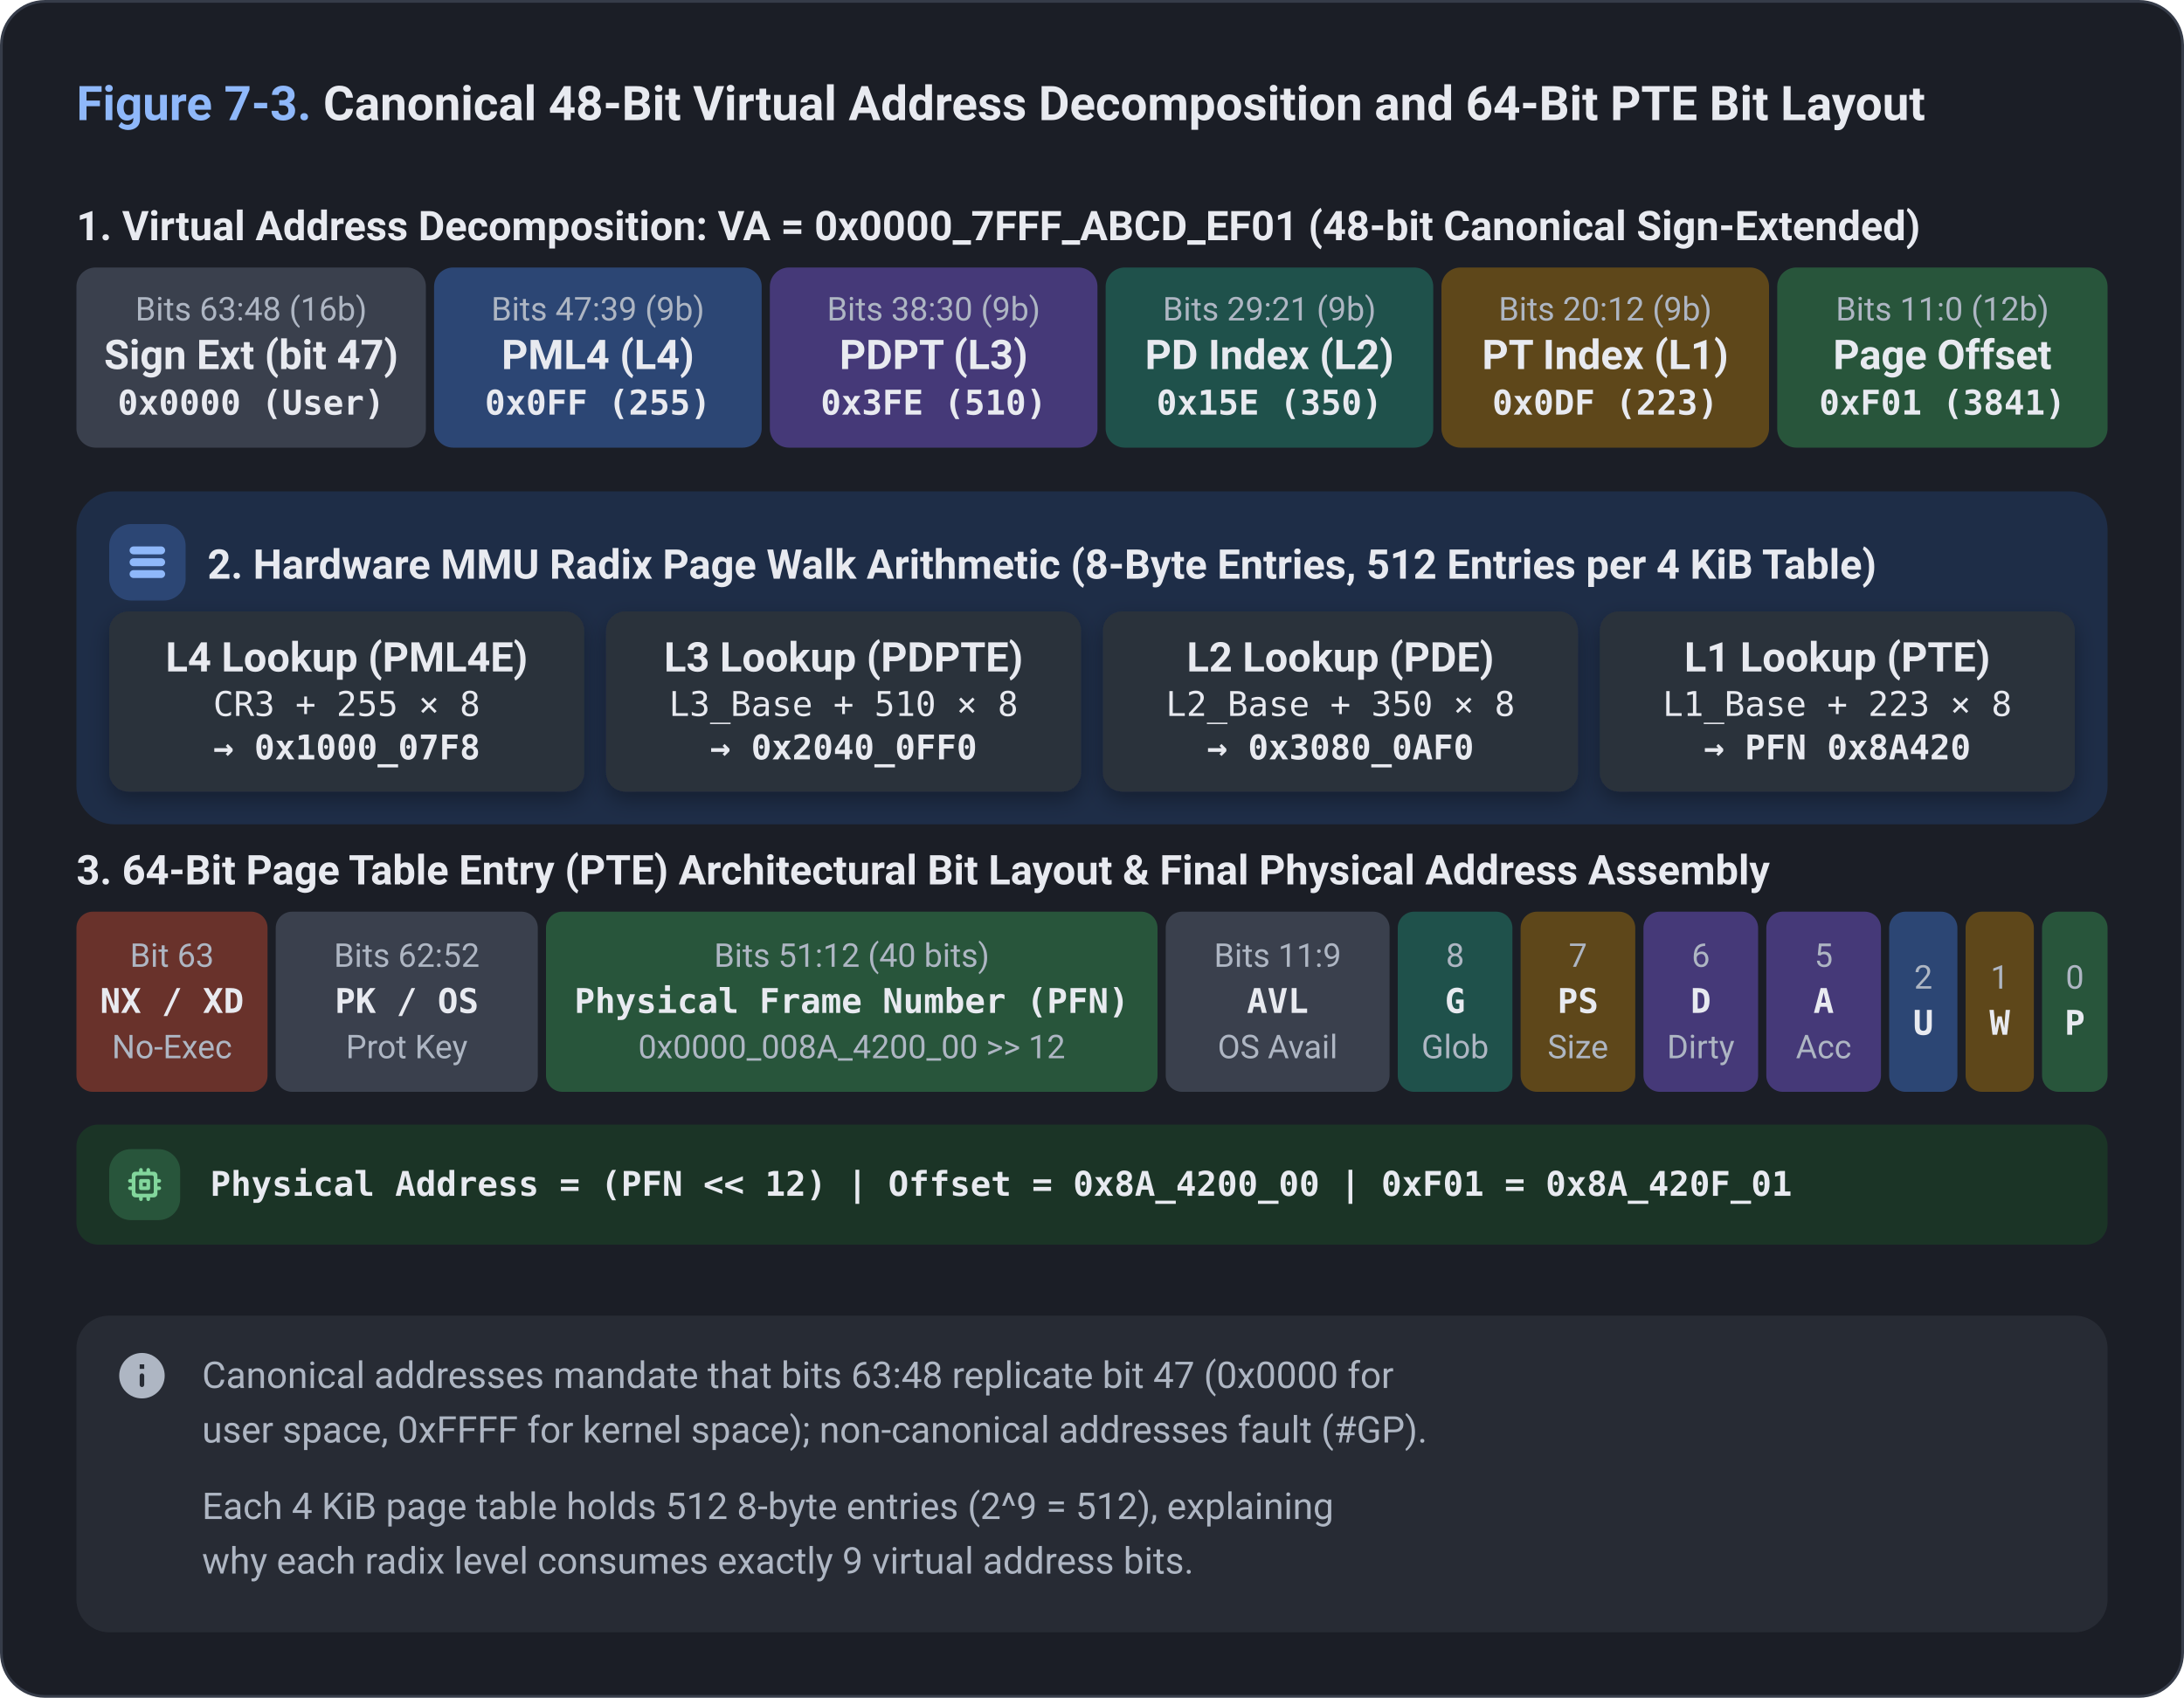
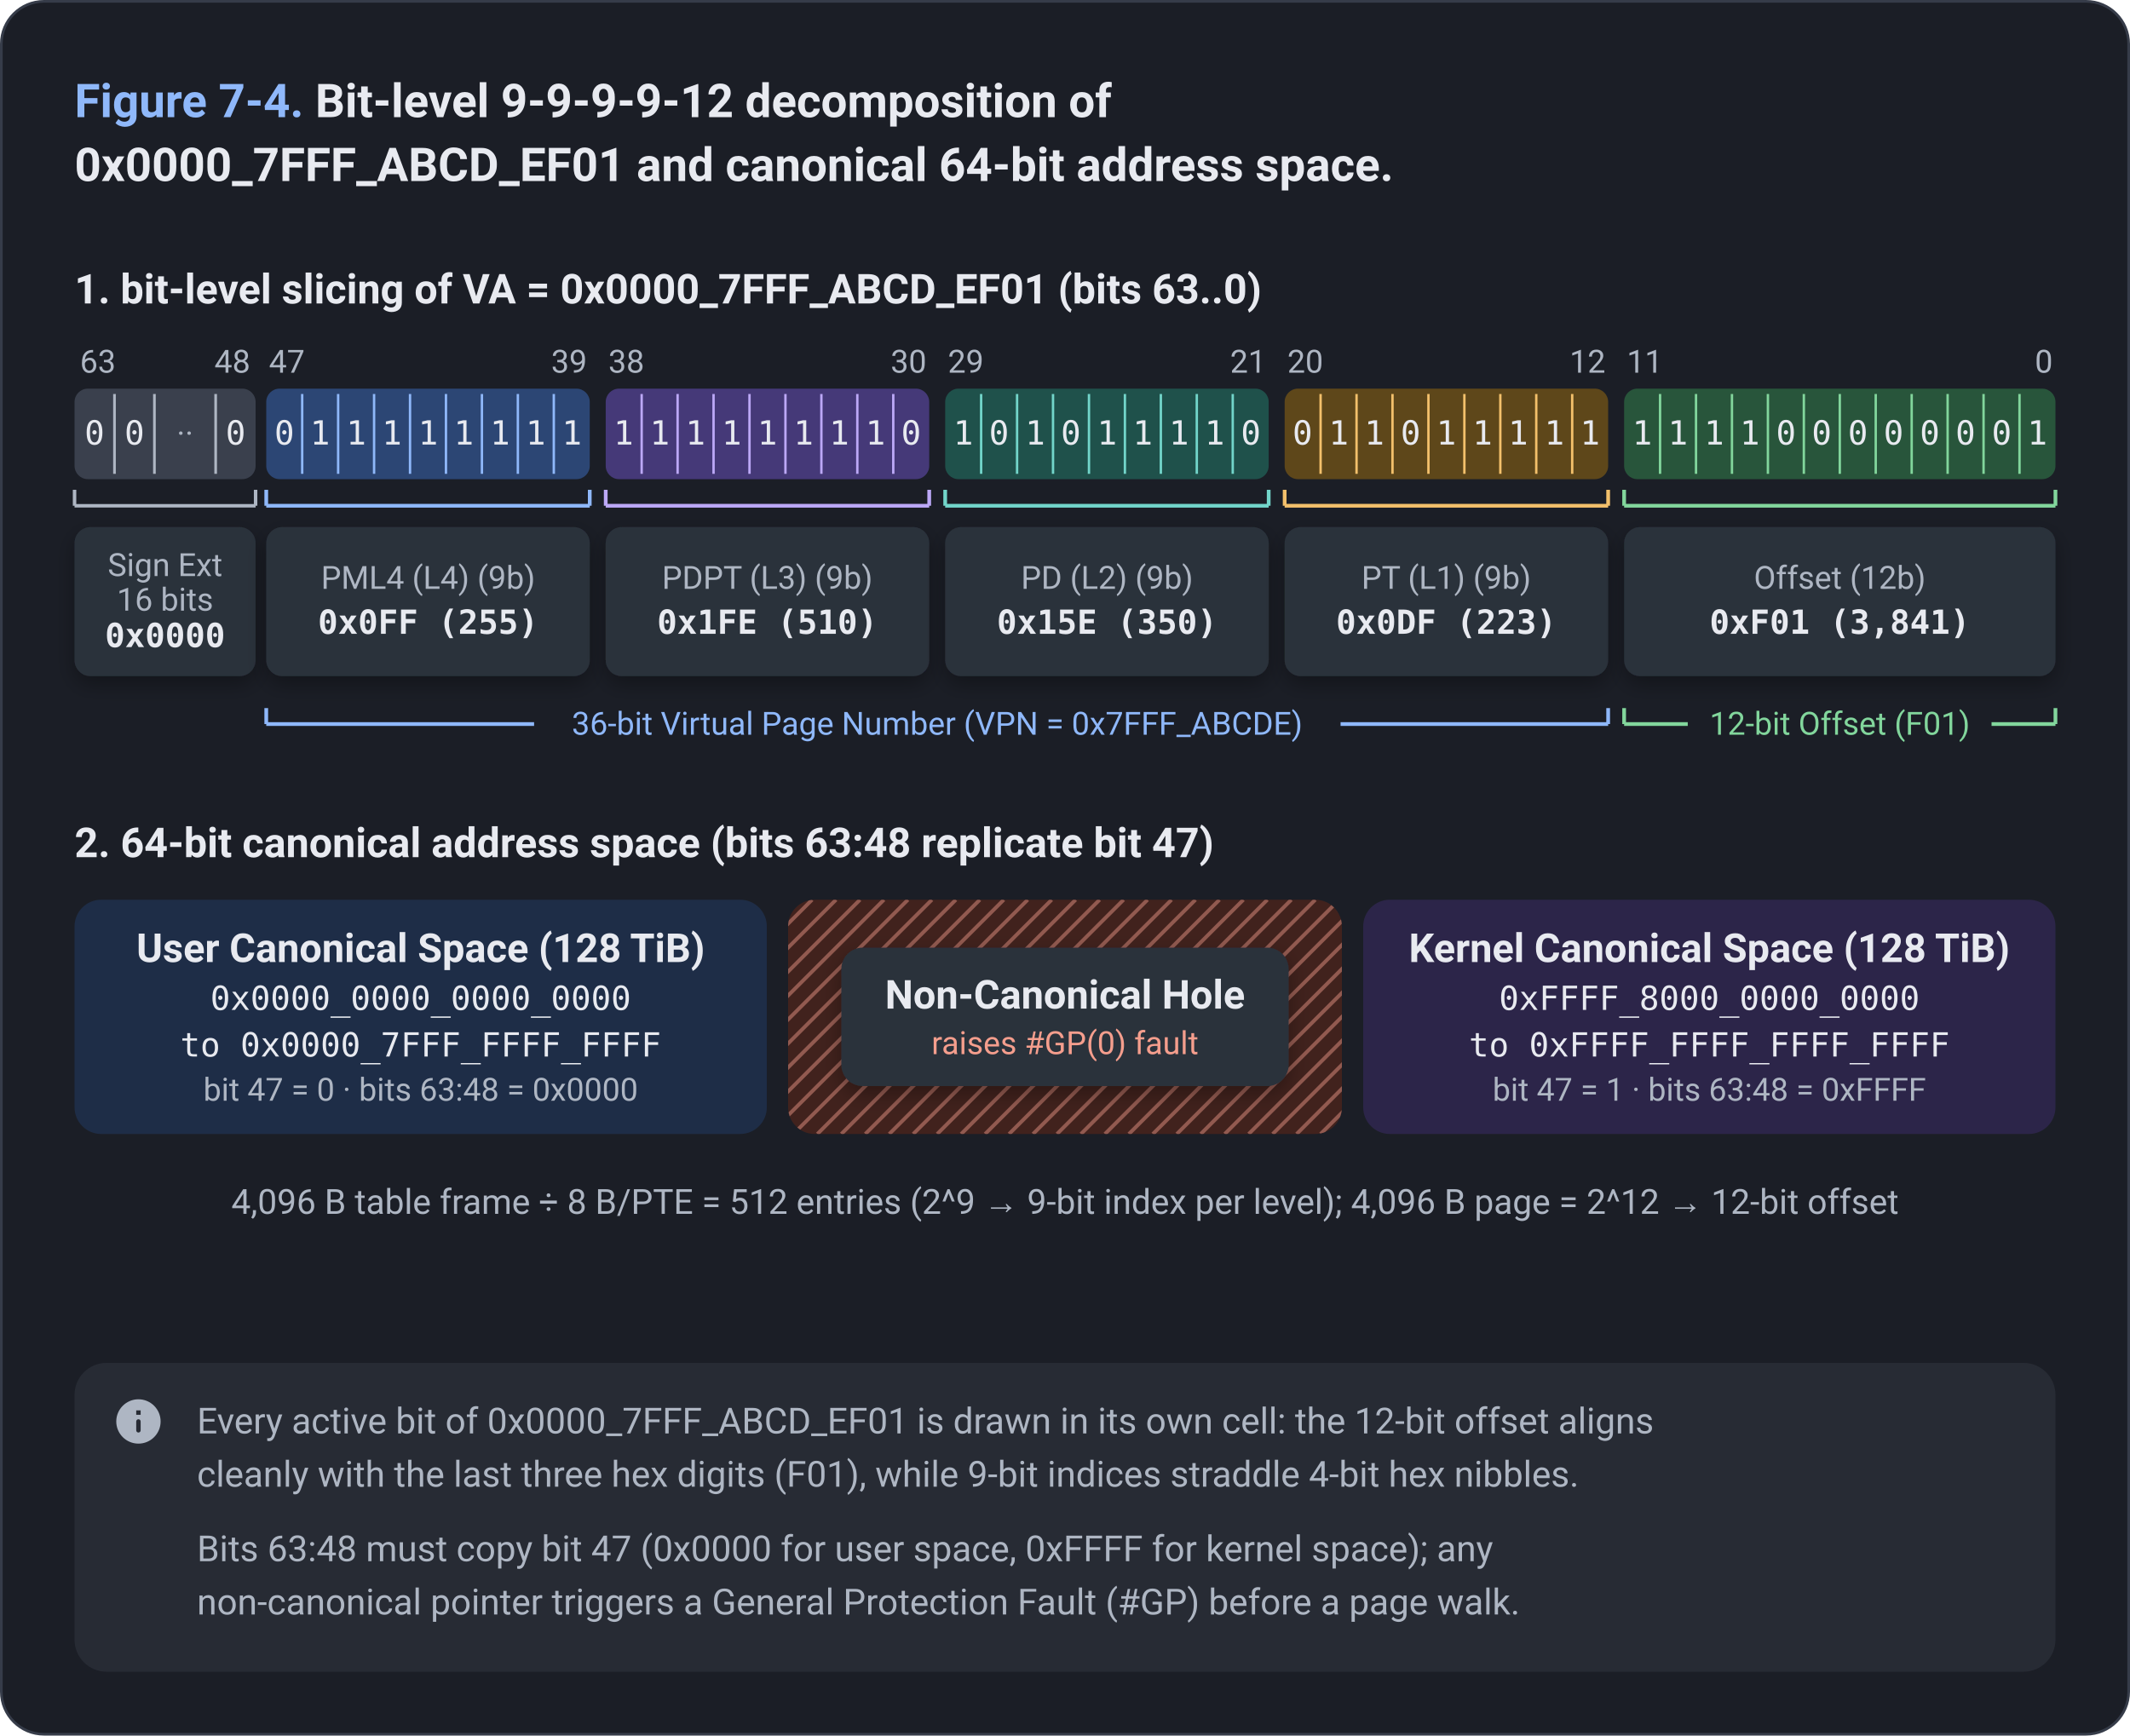
- <svg xmlns="http://www.w3.org/2000/svg" viewBox="0 0 800 622" width="800" height="622">
+ <svg xmlns="http://www.w3.org/2000/svg" viewBox="0 0 800 652" width="800" height="652">
  <style>
    text { font-family: -apple-system, BlinkMacSystemFont, "Segoe UI", Roboto, "Helvetica Neue", Arial, sans-serif; fill: #E8EAF0; }
    .paper { fill: #1B1E26; }
    .frame { fill: #1B1E26; stroke: #363C49; stroke-width: 1; }
    .card { fill: #2B303B; }
    .hair { stroke: #363C49; stroke-width: 1.2; fill: none; }
    .muted { fill: #AEB6C3; }
    .ink { fill: #E8EAF0; }
    .title { font-size: 17.5px; font-weight: 650; }
    .head { font-size: 15.5px; font-weight: 650; }
    .name { font-size: 15px; font-weight: 650; }
    .body { font-size: 13.5px; }
    .sub { font-size: 13px; }
    .mono { font-size: 12.5px; font-family: "SF Mono", SFMono-Regular, ui-monospace, Menlo, Consolas, monospace; }
    .monob { font-size: 12.5px; font-weight: 650; font-family: "SF Mono", SFMono-Regular, ui-monospace, Menlo, Consolas, monospace; }
    .small { font-size: 12px; }
    .note { font-size: 13.5px; }
    .noteb { font-size: 13.5px; font-weight: 650; }
    .sub, .small, .note { fill: #AEB6C3; }
    .c-blue { fill: #1E2D47; }
    .m-blue { fill: #2C4674; }
    .a-blue { fill: #8FB8FA; }
    .t-blue { fill: #8FB8FA; }
    .w-blue { stroke: #8FB8FA; fill: none; stroke-linecap: butt; stroke-linejoin: round; }
    .o-blue { stroke: #8FB8FA; fill: none; stroke-width: 1.5; }
    .h-blue { stroke: #8FB8FA; stroke-width: 1.4; }
    .c-green { fill: #1B3426; }
    .m-green { fill: #28553B; }
    .a-green { fill: #82D69C; }
    .t-green { fill: #82D69C; }
    .w-green { stroke: #82D69C; fill: none; stroke-linecap: butt; stroke-linejoin: round; }
    .o-green { stroke: #82D69C; fill: none; stroke-width: 1.5; }
    .h-green { stroke: #82D69C; stroke-width: 1.4; }
    .c-amber { fill: #3A2D14; }
    .m-amber { fill: #5E471A; }
    .a-amber { fill: #F3C06B; }
    .t-amber { fill: #F3C06B; }
    .w-amber { stroke: #F3C06B; fill: none; stroke-linecap: butt; stroke-linejoin: round; }
    .o-amber { stroke: #F3C06B; fill: none; stroke-width: 1.5; }
    .h-amber { stroke: #F3C06B; stroke-width: 1.4; }
    .c-red { fill: #41221D; }
    .m-red { fill: #69322B; }
    .a-red { fill: #F59E8D; }
    .t-red { fill: #F59E8D; }
    .w-red { stroke: #F59E8D; fill: none; stroke-linecap: butt; stroke-linejoin: round; }
    .o-red { stroke: #F59E8D; fill: none; stroke-width: 1.5; }
    .h-red { stroke: #F59E8D; stroke-width: 1.4; }
    .c-purple { fill: #2C2549; }
    .m-purple { fill: #453978; }
    .a-purple { fill: #BCA8F7; }
    .t-purple { fill: #BCA8F7; }
    .w-purple { stroke: #BCA8F7; fill: none; stroke-linecap: butt; stroke-linejoin: round; }
    .o-purple { stroke: #BCA8F7; fill: none; stroke-width: 1.5; }
    .h-purple { stroke: #BCA8F7; stroke-width: 1.4; }
    .c-teal { fill: #15332F; }
    .m-teal { fill: #1F514B; }
    .a-teal { fill: #72D5CA; }
    .t-teal { fill: #72D5CA; }
    .w-teal { stroke: #72D5CA; fill: none; stroke-linecap: butt; stroke-linejoin: round; }
    .o-teal { stroke: #72D5CA; fill: none; stroke-width: 1.5; }
    .h-teal { stroke: #72D5CA; stroke-width: 1.4; }
    .c-gray { fill: #272B34; }
    .m-gray { fill: #3A404D; }
    .a-gray { fill: #AEB6C3; }
    .t-gray { fill: #AEB6C3; }
    .w-gray { stroke: #AEB6C3; fill: none; stroke-linecap: butt; stroke-linejoin: round; }
    .o-gray { stroke: #AEB6C3; fill: none; stroke-width: 1.5; }
    .h-gray { stroke: #AEB6C3; stroke-width: 1.4; }
    .c-wire { fill: #272B34; }
    .m-wire { fill: #3A404D; }
    .a-wire { fill: #A2ABB9; }
    .t-wire { fill: #A2ABB9; }
    .w-wire { stroke: #A2ABB9; fill: none; stroke-linecap: butt; stroke-linejoin: round; }
    .o-wire { stroke: #A2ABB9; fill: none; stroke-width: 1.5; }
    .h-wire { stroke: #A2ABB9; stroke-width: 1.4; }
  </style>
  <defs>
    <filter id="lift" x="-10%" y="-15%" width="120%" height="140%">
      <feDropShadow dx="0" dy="1" stdDeviation="1.2" flood-color="#000000" flood-opacity="0.45" />
      <feDropShadow dx="0" dy="3" stdDeviation="4" flood-color="#000000" flood-opacity="0.32" />
    </filter>
  </defs>
-   <rect x="0.5" y="0.5" width="799" height="621" rx="16" class="frame" />
+   <rect x="0.5" y="0.5" width="799" height="651" rx="16" class="frame" />
  <text x="28" y="44" class="title">
-     <tspan class="t-blue">Figure 7-3.</tspan> Canonical 48-Bit Virtual Address Decomposition and 64-Bit PTE Bit Layout</text>
-   <g transform="translate(0 74)">
-     <text x="28.0" y="14.0" class="name">1. Virtual Address Decomposition: VA = 0x0000_7FFF_ABCD_EF01 (48-bit Canonical Sign-Extended)</text>
-     <rect x="28.0" y="24.0" width="128.0" height="66.0" rx="7" class="m-gray" />
-     <text x="92.0" y="43.4" class="small" text-anchor="middle" data-fit="33.0,151.0">Bits 63:48 (16b)</text>
-     <text x="92.0" y="61.2" class="name" text-anchor="middle" data-fit="33.0,151.0">Sign Ext (bit 47)</text>
-     <text x="92.0" y="77.9" class="monob" text-anchor="middle" data-fit="33.0,151.0">0x0000 (User)</text>
-     <rect x="159.0" y="24.0" width="120.0" height="66.0" rx="7" class="m-blue" />
-     <text x="219.0" y="43.4" class="small" text-anchor="middle" data-fit="164.0,274.0">Bits 47:39 (9b)</text>
-     <text x="219.0" y="61.2" class="name" text-anchor="middle" data-fit="164.0,274.0">PML4 (L4)</text>
-     <text x="219.0" y="77.9" class="monob" text-anchor="middle" data-fit="164.0,274.0">0x0FF (255)</text>
-     <rect x="282.0" y="24.0" width="120.0" height="66.0" rx="7" class="m-purple" />
-     <text x="342.0" y="43.4" class="small" text-anchor="middle" data-fit="287.0,397.0">Bits 38:30 (9b)</text>
-     <text x="342.0" y="61.2" class="name" text-anchor="middle" data-fit="287.0,397.0">PDPT (L3)</text>
-     <text x="342.0" y="77.9" class="monob" text-anchor="middle" data-fit="287.0,397.0">0x3FE (510)</text>
-     <rect x="405.0" y="24.0" width="120.0" height="66.0" rx="7" class="m-teal" />
-     <text x="465.0" y="43.4" class="small" text-anchor="middle" data-fit="410.0,520.0">Bits 29:21 (9b)</text>
-     <text x="465.0" y="61.2" class="name" text-anchor="middle" data-fit="410.0,520.0">PD Index (L2)</text>
-     <text x="465.0" y="77.9" class="monob" text-anchor="middle" data-fit="410.0,520.0">0x15E (350)</text>
-     <rect x="528.0" y="24.0" width="120.0" height="66.0" rx="7" class="m-amber" />
-     <text x="588.0" y="43.4" class="small" text-anchor="middle" data-fit="533.0,643.0">Bits 20:12 (9b)</text>
-     <text x="588.0" y="61.2" class="name" text-anchor="middle" data-fit="533.0,643.0">PT Index (L1)</text>
-     <text x="588.0" y="77.9" class="monob" text-anchor="middle" data-fit="533.0,643.0">0x0DF (223)</text>
-     <rect x="651.0" y="24.0" width="121.0" height="66.0" rx="7" class="m-green" />
-     <text x="711.5" y="43.4" class="small" text-anchor="middle" data-fit="656.0,767.0">Bits 11:0 (12b)</text>
-     <text x="711.5" y="61.2" class="name" text-anchor="middle" data-fit="656.0,767.0">Page Offset</text>
-     <text x="711.5" y="77.9" class="monob" text-anchor="middle" data-fit="656.0,767.0">0xF01 (3841)</text>
-     <rect x="28.0" y="106.0" width="744.0" height="122.0" rx="14" class="c-blue" />
-     <rect x="40.0" y="118.0" width="28.0" height="28.0" rx="8" class="m-blue" />
-     <g transform="translate(45.3 123.3) scale(0.723)" class="a-blue">
-       <path d="M19 8H5c-1.1 0-2-.9-2-2s.9-2 2-2h14c1.1 0 2 .9 2 2s-.9 2-2 2zm0 2H5c-1.1 0-2 .9-2 2s.9 2 2 2h14c1.1 0 2-.9 2-2s-.9-2-2-2zm0 6H5c-1.1 0-2 .9-2 2s.9 2 2 2h14c1.1 0 2-.9 2-2s-.9-2-2-2z" />
+     <tspan class="t-blue">Figure 7-4.</tspan> Bit-level 9-9-9-9-12 decomposition of</text>
+   <text x="28" y="68" class="title">0x0000_7FFF_ABCD_EF01 and canonical 64-bit address space.</text>
+   <g transform="translate(0 98)">
+     <text x="28.0" y="16.0" class="head">1. bit-level slicing of VA = 0x0000_7FFF_ABCD_EF01 (bits 63..0)</text>
+     <text x="30.0" y="42.0" class="small">63</text>
+     <text x="94.0" y="42.0" class="small" text-anchor="end">48</text>
+     <rect x="28.0" y="48.0" width="68.0" height="34.0" rx="5" class="m-gray" />
+     <text x="35.5" y="69.0" class="mono" text-anchor="middle" data-fit="26.0,45.0">0</text>
+     <line x1="43.0" y1="50.0" x2="43.0" y2="80.0" class="w-gray" stroke-width="1.0" />
+     <text x="50.5" y="69.0" class="mono" text-anchor="middle" data-fit="41.0,60.0">0</text>
+     <line x1="58.0" y1="50.0" x2="58.0" y2="80.0" class="w-gray" stroke-width="1.0" />
+     <text x="69.5" y="69.0" class="small" text-anchor="middle" data-fit="56.0,83.0">··</text>
+     <line x1="81.0" y1="50.0" x2="81.0" y2="80.0" class="w-gray" stroke-width="1.0" />
+     <text x="88.5" y="69.0" class="mono" text-anchor="middle" data-fit="79.0,98.0">0</text>
+     <line x1="28.0" y1="92.0" x2="96.0" y2="92.0" class="w-gray" stroke-width="1.3" />
+     <line x1="28.0" y1="86.0" x2="28.0" y2="92.0" class="w-gray" stroke-width="1.3" />
+     <line x1="96.0" y1="86.0" x2="96.0" y2="92.0" class="w-gray" stroke-width="1.3" />
+     <rect x="28.0" y="100.0" width="68.0" height="56.0" rx="6" class="card" filter="url(#lift)" />
+     <text x="62.0" y="118.4" class="small" text-anchor="middle" data-fit="33.0,91.0">Sign Ext</text>
+     <text x="62.0" y="131.4" class="small" text-anchor="middle" data-fit="33.0,91.0">16 bits</text>
+     <text x="62.0" y="145.1" class="monob" text-anchor="middle" data-fit="33.0,91.0">0x0000</text>
+     <text x="101.0" y="42.0" class="small">47</text>
+     <text x="220.5" y="42.0" class="small" text-anchor="end">39</text>
+     <rect x="100.0" y="48.0" width="121.5" height="34.0" rx="5" class="m-blue" />
+     <text x="106.8" y="69.0" class="mono" text-anchor="middle" data-fit="98.0,115.5">0</text>
+     <line x1="113.5" y1="50.0" x2="113.5" y2="80.0" class="w-blue" stroke-width="0.9" />
+     <text x="120.2" y="69.0" class="mono" text-anchor="middle" data-fit="111.5,129.0">1</text>
+     <line x1="127.0" y1="50.0" x2="127.0" y2="80.0" class="w-blue" stroke-width="0.9" />
+     <text x="133.8" y="69.0" class="mono" text-anchor="middle" data-fit="125.0,142.5">1</text>
+     <line x1="140.5" y1="50.0" x2="140.5" y2="80.0" class="w-blue" stroke-width="0.9" />
+     <text x="147.2" y="69.0" class="mono" text-anchor="middle" data-fit="138.5,156.0">1</text>
+     <line x1="154.0" y1="50.0" x2="154.0" y2="80.0" class="w-blue" stroke-width="0.9" />
+     <text x="160.8" y="69.0" class="mono" text-anchor="middle" data-fit="152.0,169.5">1</text>
+     <line x1="167.5" y1="50.0" x2="167.5" y2="80.0" class="w-blue" stroke-width="0.9" />
+     <text x="174.2" y="69.0" class="mono" text-anchor="middle" data-fit="165.5,183.0">1</text>
+     <line x1="181.0" y1="50.0" x2="181.0" y2="80.0" class="w-blue" stroke-width="0.9" />
+     <text x="187.8" y="69.0" class="mono" text-anchor="middle" data-fit="179.0,196.5">1</text>
+     <line x1="194.5" y1="50.0" x2="194.5" y2="80.0" class="w-blue" stroke-width="0.9" />
+     <text x="201.2" y="69.0" class="mono" text-anchor="middle" data-fit="192.5,210.0">1</text>
+     <line x1="208.0" y1="50.0" x2="208.0" y2="80.0" class="w-blue" stroke-width="0.9" />
+     <text x="214.8" y="69.0" class="mono" text-anchor="middle" data-fit="206.0,223.5">1</text>
+     <line x1="100.0" y1="92.0" x2="221.5" y2="92.0" class="w-blue" stroke-width="1.4" />
+     <line x1="100.0" y1="86.0" x2="100.0" y2="92.0" class="w-blue" stroke-width="1.4" />
+     <line x1="221.5" y1="86.0" x2="221.5" y2="92.0" class="w-blue" stroke-width="1.4" />
+     <rect x="100.0" y="100.0" width="121.5" height="56.0" rx="6" class="card" filter="url(#lift)" />
+     <text x="160.8" y="123.2" class="small" text-anchor="middle" data-fit="105.0,216.5">PML4 (L4) (9b)</text>
+     <text x="160.8" y="140.1" class="monob" text-anchor="middle" data-fit="105.0,216.5">0x0FF (255)</text>
+     <text x="228.5" y="42.0" class="small">38</text>
+     <text x="348.0" y="42.0" class="small" text-anchor="end">30</text>
+     <rect x="227.5" y="48.0" width="121.5" height="34.0" rx="5" class="m-purple" />
+     <text x="234.2" y="69.0" class="mono" text-anchor="middle" data-fit="225.5,243.0">1</text>
+     <line x1="241.0" y1="50.0" x2="241.0" y2="80.0" class="w-purple" stroke-width="0.9" />
+     <text x="247.8" y="69.0" class="mono" text-anchor="middle" data-fit="239.0,256.5">1</text>
+     <line x1="254.5" y1="50.0" x2="254.5" y2="80.0" class="w-purple" stroke-width="0.9" />
+     <text x="261.2" y="69.0" class="mono" text-anchor="middle" data-fit="252.5,270.0">1</text>
+     <line x1="268.0" y1="50.0" x2="268.0" y2="80.0" class="w-purple" stroke-width="0.9" />
+     <text x="274.8" y="69.0" class="mono" text-anchor="middle" data-fit="266.0,283.5">1</text>
+     <line x1="281.5" y1="50.0" x2="281.5" y2="80.0" class="w-purple" stroke-width="0.9" />
+     <text x="288.2" y="69.0" class="mono" text-anchor="middle" data-fit="279.5,297.0">1</text>
+     <line x1="295.0" y1="50.0" x2="295.0" y2="80.0" class="w-purple" stroke-width="0.9" />
+     <text x="301.8" y="69.0" class="mono" text-anchor="middle" data-fit="293.0,310.5">1</text>
+     <line x1="308.5" y1="50.0" x2="308.5" y2="80.0" class="w-purple" stroke-width="0.9" />
+     <text x="315.2" y="69.0" class="mono" text-anchor="middle" data-fit="306.5,324.0">1</text>
+     <line x1="322.0" y1="50.0" x2="322.0" y2="80.0" class="w-purple" stroke-width="0.9" />
+     <text x="328.8" y="69.0" class="mono" text-anchor="middle" data-fit="320.0,337.5">1</text>
+     <line x1="335.5" y1="50.0" x2="335.5" y2="80.0" class="w-purple" stroke-width="0.9" />
+     <text x="342.2" y="69.0" class="mono" text-anchor="middle" data-fit="333.5,351.0">0</text>
+     <line x1="227.5" y1="92.0" x2="349.0" y2="92.0" class="w-purple" stroke-width="1.4" />
+     <line x1="227.5" y1="86.0" x2="227.5" y2="92.0" class="w-purple" stroke-width="1.4" />
+     <line x1="349.0" y1="86.0" x2="349.0" y2="92.0" class="w-purple" stroke-width="1.4" />
+     <rect x="227.5" y="100.0" width="121.5" height="56.0" rx="6" class="card" filter="url(#lift)" />
+     <text x="288.2" y="123.2" class="small" text-anchor="middle" data-fit="232.5,344.0">PDPT (L3) (9b)</text>
+     <text x="288.2" y="140.1" class="monob" text-anchor="middle" data-fit="232.5,344.0">0x1FE (510)</text>
+     <text x="356.0" y="42.0" class="small">29</text>
+     <text x="475.5" y="42.0" class="small" text-anchor="end">21</text>
+     <rect x="355.0" y="48.0" width="121.5" height="34.0" rx="5" class="m-teal" />
+     <text x="361.8" y="69.0" class="mono" text-anchor="middle" data-fit="353.0,370.5">1</text>
+     <line x1="368.5" y1="50.0" x2="368.5" y2="80.0" class="w-teal" stroke-width="0.9" />
+     <text x="375.2" y="69.0" class="mono" text-anchor="middle" data-fit="366.5,384.0">0</text>
+     <line x1="382.0" y1="50.0" x2="382.0" y2="80.0" class="w-teal" stroke-width="0.9" />
+     <text x="388.8" y="69.0" class="mono" text-anchor="middle" data-fit="380.0,397.5">1</text>
+     <line x1="395.5" y1="50.0" x2="395.5" y2="80.0" class="w-teal" stroke-width="0.9" />
+     <text x="402.2" y="69.0" class="mono" text-anchor="middle" data-fit="393.5,411.0">0</text>
+     <line x1="409.0" y1="50.0" x2="409.0" y2="80.0" class="w-teal" stroke-width="0.9" />
+     <text x="415.8" y="69.0" class="mono" text-anchor="middle" data-fit="407.0,424.5">1</text>
+     <line x1="422.5" y1="50.0" x2="422.5" y2="80.0" class="w-teal" stroke-width="0.9" />
+     <text x="429.2" y="69.0" class="mono" text-anchor="middle" data-fit="420.5,438.0">1</text>
+     <line x1="436.0" y1="50.0" x2="436.0" y2="80.0" class="w-teal" stroke-width="0.9" />
+     <text x="442.8" y="69.0" class="mono" text-anchor="middle" data-fit="434.0,451.5">1</text>
+     <line x1="449.5" y1="50.0" x2="449.5" y2="80.0" class="w-teal" stroke-width="0.9" />
+     <text x="456.2" y="69.0" class="mono" text-anchor="middle" data-fit="447.5,465.0">1</text>
+     <line x1="463.0" y1="50.0" x2="463.0" y2="80.0" class="w-teal" stroke-width="0.9" />
+     <text x="469.8" y="69.0" class="mono" text-anchor="middle" data-fit="461.0,478.5">0</text>
+     <line x1="355.0" y1="92.0" x2="476.5" y2="92.0" class="w-teal" stroke-width="1.4" />
+     <line x1="355.0" y1="86.0" x2="355.0" y2="92.0" class="w-teal" stroke-width="1.4" />
+     <line x1="476.5" y1="86.0" x2="476.5" y2="92.0" class="w-teal" stroke-width="1.4" />
+     <rect x="355.0" y="100.0" width="121.5" height="56.0" rx="6" class="card" filter="url(#lift)" />
+     <text x="415.8" y="123.2" class="small" text-anchor="middle" data-fit="360.0,471.5">PD (L2) (9b)</text>
+     <text x="415.8" y="140.1" class="monob" text-anchor="middle" data-fit="360.0,471.5">0x15E (350)</text>
+     <text x="483.5" y="42.0" class="small">20</text>
+     <text x="603.0" y="42.0" class="small" text-anchor="end">12</text>
+     <rect x="482.5" y="48.0" width="121.5" height="34.0" rx="5" class="m-amber" />
+     <text x="489.2" y="69.0" class="mono" text-anchor="middle" data-fit="480.5,498.0">0</text>
+     <line x1="496.0" y1="50.0" x2="496.0" y2="80.0" class="w-amber" stroke-width="0.9" />
+     <text x="502.8" y="69.0" class="mono" text-anchor="middle" data-fit="494.0,511.5">1</text>
+     <line x1="509.5" y1="50.0" x2="509.5" y2="80.0" class="w-amber" stroke-width="0.9" />
+     <text x="516.2" y="69.0" class="mono" text-anchor="middle" data-fit="507.5,525.0">1</text>
+     <line x1="523.0" y1="50.0" x2="523.0" y2="80.0" class="w-amber" stroke-width="0.9" />
+     <text x="529.8" y="69.0" class="mono" text-anchor="middle" data-fit="521.0,538.5">0</text>
+     <line x1="536.5" y1="50.0" x2="536.5" y2="80.0" class="w-amber" stroke-width="0.9" />
+     <text x="543.2" y="69.0" class="mono" text-anchor="middle" data-fit="534.5,552.0">1</text>
+     <line x1="550.0" y1="50.0" x2="550.0" y2="80.0" class="w-amber" stroke-width="0.9" />
+     <text x="556.8" y="69.0" class="mono" text-anchor="middle" data-fit="548.0,565.5">1</text>
+     <line x1="563.5" y1="50.0" x2="563.5" y2="80.0" class="w-amber" stroke-width="0.9" />
+     <text x="570.2" y="69.0" class="mono" text-anchor="middle" data-fit="561.5,579.0">1</text>
+     <line x1="577.0" y1="50.0" x2="577.0" y2="80.0" class="w-amber" stroke-width="0.9" />
+     <text x="583.8" y="69.0" class="mono" text-anchor="middle" data-fit="575.0,592.5">1</text>
+     <line x1="590.5" y1="50.0" x2="590.5" y2="80.0" class="w-amber" stroke-width="0.9" />
+     <text x="597.2" y="69.0" class="mono" text-anchor="middle" data-fit="588.5,606.0">1</text>
+     <line x1="482.5" y1="92.0" x2="604.0" y2="92.0" class="w-amber" stroke-width="1.4" />
+     <line x1="482.5" y1="86.0" x2="482.5" y2="92.0" class="w-amber" stroke-width="1.4" />
+     <line x1="604.0" y1="86.0" x2="604.0" y2="92.0" class="w-amber" stroke-width="1.4" />
+     <rect x="482.5" y="100.0" width="121.5" height="56.0" rx="6" class="card" filter="url(#lift)" />
+     <text x="543.2" y="123.2" class="small" text-anchor="middle" data-fit="487.5,599.0">PT (L1) (9b)</text>
+     <text x="543.2" y="140.1" class="monob" text-anchor="middle" data-fit="487.5,599.0">0x0DF (223)</text>
+     <text x="611.0" y="42.0" class="small">11</text>
+     <text x="771.0" y="42.0" class="small" text-anchor="end">0</text>
+     <rect x="610.0" y="48.0" width="162.0" height="34.0" rx="5" class="m-green" />
+     <text x="616.8" y="69.0" class="mono" text-anchor="middle" data-fit="608.0,625.5">1</text>
+     <line x1="623.5" y1="50.0" x2="623.5" y2="80.0" class="w-green" stroke-width="0.9" />
+     <text x="630.2" y="69.0" class="mono" text-anchor="middle" data-fit="621.5,639.0">1</text>
+     <line x1="637.0" y1="50.0" x2="637.0" y2="80.0" class="w-green" stroke-width="0.9" />
+     <text x="643.8" y="69.0" class="mono" text-anchor="middle" data-fit="635.0,652.5">1</text>
+     <line x1="650.5" y1="50.0" x2="650.5" y2="80.0" class="w-green" stroke-width="0.9" />
+     <text x="657.2" y="69.0" class="mono" text-anchor="middle" data-fit="648.5,666.0">1</text>
+     <line x1="664.0" y1="50.0" x2="664.0" y2="80.0" class="w-green" stroke-width="0.9" />
+     <text x="670.8" y="69.0" class="mono" text-anchor="middle" data-fit="662.0,679.5">0</text>
+     <line x1="677.5" y1="50.0" x2="677.5" y2="80.0" class="w-green" stroke-width="0.9" />
+     <text x="684.2" y="69.0" class="mono" text-anchor="middle" data-fit="675.5,693.0">0</text>
+     <line x1="691.0" y1="50.0" x2="691.0" y2="80.0" class="w-green" stroke-width="0.9" />
+     <text x="697.8" y="69.0" class="mono" text-anchor="middle" data-fit="689.0,706.5">0</text>
+     <line x1="704.5" y1="50.0" x2="704.5" y2="80.0" class="w-green" stroke-width="0.9" />
+     <text x="711.2" y="69.0" class="mono" text-anchor="middle" data-fit="702.5,720.0">0</text>
+     <line x1="718.0" y1="50.0" x2="718.0" y2="80.0" class="w-green" stroke-width="0.9" />
+     <text x="724.8" y="69.0" class="mono" text-anchor="middle" data-fit="716.0,733.5">0</text>
+     <line x1="731.5" y1="50.0" x2="731.5" y2="80.0" class="w-green" stroke-width="0.9" />
+     <text x="738.2" y="69.0" class="mono" text-anchor="middle" data-fit="729.5,747.0">0</text>
+     <line x1="745.0" y1="50.0" x2="745.0" y2="80.0" class="w-green" stroke-width="0.9" />
+     <text x="751.8" y="69.0" class="mono" text-anchor="middle" data-fit="743.0,760.5">0</text>
+     <line x1="758.5" y1="50.0" x2="758.5" y2="80.0" class="w-green" stroke-width="0.9" />
+     <text x="765.2" y="69.0" class="mono" text-anchor="middle" data-fit="756.5,774.0">1</text>
+     <line x1="610.0" y1="92.0" x2="772.0" y2="92.0" class="w-green" stroke-width="1.4" />
+     <line x1="610.0" y1="86.0" x2="610.0" y2="92.0" class="w-green" stroke-width="1.4" />
+     <line x1="772.0" y1="86.0" x2="772.0" y2="92.0" class="w-green" stroke-width="1.4" />
+     <rect x="610.0" y="100.0" width="162.0" height="56.0" rx="6" class="card" filter="url(#lift)" />
+     <text x="691.0" y="123.2" class="small" text-anchor="middle" data-fit="615.0,767.0">Offset (12b)</text>
+     <text x="691.0" y="140.1" class="monob" text-anchor="middle" data-fit="615.0,767.0">0xF01 (3,841)</text>
+     <line x1="100.0" y1="174.0" x2="604.0" y2="174.0" class="w-blue" stroke-width="1.4" />
+     <line x1="100.0" y1="168.0" x2="100.0" y2="174.0" class="w-blue" stroke-width="1.4" />
+     <line x1="604.0" y1="168.0" x2="604.0" y2="174.0" class="w-blue" stroke-width="1.4" />
+     <rect x="200.6" y="166.0" width="302.9" height="18.0" rx="4" class="paper" />
+     <text x="352.0" y="178.0" class="small t-blue" text-anchor="middle">36-bit Virtual Page Number (VPN = 0x7FFF_ABCDE)</text>
+     <line x1="610.0" y1="174.0" x2="772.0" y2="174.0" class="w-green" stroke-width="1.4" />
+     <line x1="610.0" y1="168.0" x2="610.0" y2="174.0" class="w-green" stroke-width="1.4" />
+     <line x1="772.0" y1="168.0" x2="772.0" y2="174.0" class="w-green" stroke-width="1.4" />
+     <rect x="633.9" y="166.0" width="114.1" height="18.0" rx="4" class="paper" />
+     <text x="691.0" y="178.0" class="small t-green" text-anchor="middle">12-bit Offset (F01)</text>
+     <text x="28.0" y="224.0" class="head">2. 64-bit canonical address space (bits 63:48 replicate bit 47)</text>
+     <rect x="28.0" y="240.0" width="260.0" height="88.0" rx="10" class="c-blue" />
+     <text x="158.0" y="263.4" class="name" text-anchor="middle" data-fit="33.0,283.0">User Canonical Space (128 TiB)</text>
+     <text x="158.0" y="281.4" class="mono" text-anchor="middle" data-fit="33.0,283.0">0x0000_0000_0000_0000</text>
+     <text x="158.0" y="298.9" class="mono" text-anchor="middle" data-fit="33.0,283.0">to 0x0000_7FFF_FFFF_FFFF</text>
+     <text x="158.0" y="315.5" class="small" text-anchor="middle" data-fit="33.0,283.0">bit 47 = 0 · bits 63:48 = 0x0000</text>
+     <rect x="296.0" y="240.0" width="208.0" height="88.0" rx="10" class="c-red" />
+     <clipPath id="clip-171">
+       <rect x="296.0" y="240.0" width="208.0" height="88.0" rx="10" />
+     </clipPath>
+     <g clip-path="url(#clip-171)">
+       <line x1="208.0" y1="328.0" x2="296.0" y2="240.0" class="h-red" opacity="0.45" />
+       <line x1="217.0" y1="328.0" x2="305.0" y2="240.0" class="h-red" opacity="0.45" />
+       <line x1="226.0" y1="328.0" x2="314.0" y2="240.0" class="h-red" opacity="0.45" />
+       <line x1="235.0" y1="328.0" x2="323.0" y2="240.0" class="h-red" opacity="0.45" />
+       <line x1="244.0" y1="328.0" x2="332.0" y2="240.0" class="h-red" opacity="0.45" />
+       <line x1="253.0" y1="328.0" x2="341.0" y2="240.0" class="h-red" opacity="0.45" />
+       <line x1="262.0" y1="328.0" x2="350.0" y2="240.0" class="h-red" opacity="0.45" />
+       <line x1="271.0" y1="328.0" x2="359.0" y2="240.0" class="h-red" opacity="0.45" />
+       <line x1="280.0" y1="328.0" x2="368.0" y2="240.0" class="h-red" opacity="0.45" />
+       <line x1="289.0" y1="328.0" x2="377.0" y2="240.0" class="h-red" opacity="0.45" />
+       <line x1="298.0" y1="328.0" x2="386.0" y2="240.0" class="h-red" opacity="0.45" />
+       <line x1="307.0" y1="328.0" x2="395.0" y2="240.0" class="h-red" opacity="0.45" />
+       <line x1="316.0" y1="328.0" x2="404.0" y2="240.0" class="h-red" opacity="0.45" />
+       <line x1="325.0" y1="328.0" x2="413.0" y2="240.0" class="h-red" opacity="0.45" />
+       <line x1="334.0" y1="328.0" x2="422.0" y2="240.0" class="h-red" opacity="0.45" />
+       <line x1="343.0" y1="328.0" x2="431.0" y2="240.0" class="h-red" opacity="0.45" />
+       <line x1="352.0" y1="328.0" x2="440.0" y2="240.0" class="h-red" opacity="0.45" />
+       <line x1="361.0" y1="328.0" x2="449.0" y2="240.0" class="h-red" opacity="0.45" />
+       <line x1="370.0" y1="328.0" x2="458.0" y2="240.0" class="h-red" opacity="0.45" />
+       <line x1="379.0" y1="328.0" x2="467.0" y2="240.0" class="h-red" opacity="0.45" />
+       <line x1="388.0" y1="328.0" x2="476.0" y2="240.0" class="h-red" opacity="0.45" />
+       <line x1="397.0" y1="328.0" x2="485.0" y2="240.0" class="h-red" opacity="0.45" />
+       <line x1="406.0" y1="328.0" x2="494.0" y2="240.0" class="h-red" opacity="0.45" />
+       <line x1="415.0" y1="328.0" x2="503.0" y2="240.0" class="h-red" opacity="0.45" />
+       <line x1="424.0" y1="328.0" x2="512.0" y2="240.0" class="h-red" opacity="0.45" />
+       <line x1="433.0" y1="328.0" x2="521.0" y2="240.0" class="h-red" opacity="0.45" />
+       <line x1="442.0" y1="328.0" x2="530.0" y2="240.0" class="h-red" opacity="0.45" />
+       <line x1="451.0" y1="328.0" x2="539.0" y2="240.0" class="h-red" opacity="0.45" />
+       <line x1="460.0" y1="328.0" x2="548.0" y2="240.0" class="h-red" opacity="0.45" />
+       <line x1="469.0" y1="328.0" x2="557.0" y2="240.0" class="h-red" opacity="0.45" />
+       <line x1="478.0" y1="328.0" x2="566.0" y2="240.0" class="h-red" opacity="0.45" />
+       <line x1="487.0" y1="328.0" x2="575.0" y2="240.0" class="h-red" opacity="0.45" />
+       <line x1="496.0" y1="328.0" x2="584.0" y2="240.0" class="h-red" opacity="0.45" />
    </g>
-     <text x="76.0" y="138.0" class="name">2. Hardware MMU Radix Page Walk Arithmetic (8-Byte Entries, 512 Entries per 4 KiB Table)</text>
-     <rect x="40.0" y="150.0" width="174.0" height="66.0" rx="7" class="card" filter="url(#lift)" />
-     <text x="127.0" y="172.0" class="name" text-anchor="middle" data-fit="45.0,209.0">L4 Lookup (PML4E)</text>
-     <text x="127.0" y="188.3" class="mono" text-anchor="middle" data-fit="45.0,209.0">CR3 + 255 × 8</text>
-     <text x="127.0" y="204.2" class="monob" text-anchor="middle" data-fit="45.0,209.0">→ 0x1000_07F8</text>
-     <rect x="222.0" y="150.0" width="174.0" height="66.0" rx="7" class="card" filter="url(#lift)" />
-     <text x="309.0" y="172.0" class="name" text-anchor="middle" data-fit="227.0,391.0">L3 Lookup (PDPTE)</text>
-     <text x="309.0" y="188.3" class="mono" text-anchor="middle" data-fit="227.0,391.0">L3_Base + 510 × 8</text>
-     <text x="309.0" y="204.2" class="monob" text-anchor="middle" data-fit="227.0,391.0">→ 0x2040_0FF0</text>
-     <rect x="404.0" y="150.0" width="174.0" height="66.0" rx="7" class="card" filter="url(#lift)" />
-     <text x="491.0" y="172.0" class="name" text-anchor="middle" data-fit="409.0,573.0">L2 Lookup (PDE)</text>
-     <text x="491.0" y="188.3" class="mono" text-anchor="middle" data-fit="409.0,573.0">L2_Base + 350 × 8</text>
-     <text x="491.0" y="204.2" class="monob" text-anchor="middle" data-fit="409.0,573.0">→ 0x3080_0AF0</text>
-     <rect x="586.0" y="150.0" width="174.0" height="66.0" rx="7" class="card" filter="url(#lift)" />
-     <text x="673.0" y="172.0" class="name" text-anchor="middle" data-fit="591.0,755.0">L1 Lookup (PTE)</text>
-     <text x="673.0" y="188.3" class="mono" text-anchor="middle" data-fit="591.0,755.0">L1_Base + 223 × 8</text>
-     <text x="673.0" y="204.2" class="monob" text-anchor="middle" data-fit="591.0,755.0">→ PFN 0x8A420</text>
-     <text x="28.0" y="250.0" class="name">3. 64-Bit Page Table Entry (PTE) Architectural Bit Layout &amp; Final Physical Address Assembly</text>
-     <rect x="28.0" y="260.0" width="70.0" height="66.0" rx="6" class="m-red" />
-     <text x="63.0" y="280.2" class="small" text-anchor="middle" data-fit="33.0,93.0">Bit 63</text>
-     <text x="63.0" y="297.1" class="monob" text-anchor="middle" data-fit="33.0,93.0">NX / XD</text>
-     <text x="63.0" y="313.7" class="small" text-anchor="middle" data-fit="33.0,93.0">No-Exec</text>
-     <rect x="101.0" y="260.0" width="96.0" height="66.0" rx="6" class="m-gray" />
-     <text x="149.0" y="280.2" class="small" text-anchor="middle" data-fit="106.0,192.0">Bits 62:52</text>
-     <text x="149.0" y="297.1" class="monob" text-anchor="middle" data-fit="106.0,192.0">PK / OS</text>
-     <text x="149.0" y="313.7" class="small" text-anchor="middle" data-fit="106.0,192.0">Prot Key</text>
-     <rect x="200.0" y="260.0" width="224.0" height="66.0" rx="6" class="m-green" />
-     <text x="312.0" y="280.2" class="small" text-anchor="middle" data-fit="205.0,419.0">Bits 51:12 (40 bits)</text>
-     <text x="312.0" y="297.1" class="monob" text-anchor="middle" data-fit="205.0,419.0">Physical Frame Number (PFN)</text>
-     <text x="312.0" y="313.7" class="small" text-anchor="middle" data-fit="205.0,419.0">0x0000_008A_4200_00 &gt;&gt; 12</text>
-     <rect x="427.0" y="260.0" width="82.0" height="66.0" rx="6" class="m-gray" />
-     <text x="468.0" y="280.2" class="small" text-anchor="middle" data-fit="432.0,504.0">Bits 11:9</text>
-     <text x="468.0" y="297.1" class="monob" text-anchor="middle" data-fit="432.0,504.0">AVL</text>
-     <text x="468.0" y="313.7" class="small" text-anchor="middle" data-fit="432.0,504.0">OS Avail</text>
-     <rect x="512.0" y="260.0" width="42.0" height="66.0" rx="6" class="m-teal" />
-     <text x="533.0" y="280.2" class="small" text-anchor="middle" data-fit="517.0,549.0">8</text>
-     <text x="533.0" y="297.1" class="monob" text-anchor="middle" data-fit="517.0,549.0">G</text>
-     <text x="533.0" y="313.7" class="small" text-anchor="middle" data-fit="517.0,549.0">Glob</text>
-     <rect x="557.0" y="260.0" width="42.0" height="66.0" rx="6" class="m-amber" />
-     <text x="578.0" y="280.2" class="small" text-anchor="middle" data-fit="562.0,594.0">7</text>
-     <text x="578.0" y="297.1" class="monob" text-anchor="middle" data-fit="562.0,594.0">PS</text>
-     <text x="578.0" y="313.7" class="small" text-anchor="middle" data-fit="562.0,594.0">Size</text>
-     <rect x="602.0" y="260.0" width="42.0" height="66.0" rx="6" class="m-purple" />
-     <text x="623.0" y="280.2" class="small" text-anchor="middle" data-fit="607.0,639.0">6</text>
-     <text x="623.0" y="297.1" class="monob" text-anchor="middle" data-fit="607.0,639.0">D</text>
-     <text x="623.0" y="313.7" class="small" text-anchor="middle" data-fit="607.0,639.0">Dirty</text>
-     <rect x="647.0" y="260.0" width="42.0" height="66.0" rx="6" class="m-purple" />
-     <text x="668.0" y="280.2" class="small" text-anchor="middle" data-fit="652.0,684.0">5</text>
-     <text x="668.0" y="297.1" class="monob" text-anchor="middle" data-fit="652.0,684.0">A</text>
-     <text x="668.0" y="313.7" class="small" text-anchor="middle" data-fit="652.0,684.0">Acc</text>
-     <rect x="692.0" y="260.0" width="25.0" height="66.0" rx="6" class="m-blue" />
-     <text x="704.5" y="288.2" class="small" text-anchor="middle" data-fit="697.0,712.0">2</text>
-     <text x="704.5" y="305.1" class="monob" text-anchor="middle" data-fit="697.0,712.0">U</text>
-     <rect x="720.0" y="260.0" width="25.0" height="66.0" rx="6" class="m-amber" />
-     <text x="732.5" y="288.2" class="small" text-anchor="middle" data-fit="725.0,740.0">1</text>
-     <text x="732.5" y="305.1" class="monob" text-anchor="middle" data-fit="725.0,740.0">W</text>
-     <rect x="748.0" y="260.0" width="24.0" height="66.0" rx="6" class="m-green" />
-     <text x="760.0" y="288.2" class="small" text-anchor="middle" data-fit="753.0,767.0">0</text>
-     <text x="760.0" y="305.1" class="monob" text-anchor="middle" data-fit="753.0,767.0">P</text>
-     <rect x="28.0" y="338.0" width="744.0" height="44.0" rx="8" class="c-green" />
-     <rect x="40.0" y="347.0" width="26.0" height="26.0" rx="8" class="m-green" />
-     <g transform="translate(44.9 351.9) scale(0.672)" class="a-green">
-       <path d="M14 9h-4c-.55 0-1 .45-1 1v4c0 .55.45 1 1 1h4c.55 0 1-.45 1-1v-4c0-.55-.45-1-1-1zm-1 4h-2v-2h2v2zm8-3c0-.55-.45-1-1-1h-1V7c0-1.1-.9-2-2-2h-2V4c0-.55-.45-1-1-1s-1 .45-1 1v1h-2V4c0-.55-.45-1-1-1s-1 .45-1 1v1H7c-1.1 0-2 .9-2 2v2H4c-.55 0-1 .45-1 1s.45 1 1 1h1v2H4c-.55 0-1 .45-1 1s.45 1 1 1h1v2c0 1.1.9 2 2 2h2v1c0 .55.45 1 1 1s1-.45 1-1v-1h2v1c0 .55.45 1 1 1s1-.45 1-1v-1h2c1.1 0 2-.9 2-2v-2h1c.55 0 1-.45 1-1s-.45-1-1-1h-1v-2h1c.55 0 1-.45 1-1zm-5 7H8c-.55 0-1-.45-1-1V8c0-.55.45-1 1-1h8c.55 0 1 .45 1 1v8c0 .55-.45 1-1 1z" />
-     </g>
-     <text x="77.0" y="364.1" class="monob" data-fit="77.0,764.0">Physical Address = (PFN &lt;&lt; 12) | Offset = 0x8A_4200_00 | 0xF01 = 0x8A_420F_01</text>
+     <rect x="316.0" y="258.0" width="168.0" height="52.0" rx="8" class="card" filter="url(#lift)" />
+     <text x="400.0" y="280.9" class="name" text-anchor="middle" data-fit="321.0,479.0">Non-Canonical Hole</text>
+     <text x="400.0" y="298.0" class="small t-red" text-anchor="middle" data-fit="321.0,479.0">raises #GP(0) fault</text>
+     <rect x="512.0" y="240.0" width="260.0" height="88.0" rx="10" class="c-purple" />
+     <text x="642.0" y="263.4" class="name" text-anchor="middle" data-fit="517.0,767.0">Kernel Canonical Space (128 TiB)</text>
+     <text x="642.0" y="281.4" class="mono" text-anchor="middle" data-fit="517.0,767.0">0xFFFF_8000_0000_0000</text>
+     <text x="642.0" y="298.9" class="mono" text-anchor="middle" data-fit="517.0,767.0">to 0xFFFF_FFFF_FFFF_FFFF</text>
+     <text x="642.0" y="315.5" class="small" text-anchor="middle" data-fit="517.0,767.0">bit 47 = 1 · bits 63:48 = 0xFFFF</text>
+     <text x="400.0" y="358.0" class="sub" text-anchor="middle">4,096 B table frame ÷ 8 B/PTE = 512 entries (2^9 → 9-bit index per level); 4,096 B page = 2^12 → 12-bit offset</text>
  </g>
-   <rect x="28" y="482" width="744" height="116" rx="12" class="c-gray" />
-   <g transform="translate(42 494) scale(0.833)" class="a-gray">
+   <rect x="28" y="512" width="744" height="116" rx="12" class="c-gray" />
+   <g transform="translate(42 524) scale(0.833)" class="a-gray">
    <path d="M12 2C6.48 2 2 6.48 2 12s4.48 10 10 10 10-4.48 10-10S17.52 2 12 2zm0 15c-.55 0-1-.45-1-1v-4c0-.55.45-1 1-1s1 .45 1 1v4c0 .55-.45 1-1 1zm1-8h-2V7h2v2z" />
  </g>
-   <text x="74" y="508.5" class="note" data-fit="74,760">Canonical addresses mandate that bits 63:48 replicate bit 47 (0x0000 for</text>
-   <text x="74" y="528.5" class="note" data-fit="74,760">user space, 0xFFFF for kernel space); non-canonical addresses fault (#GP).</text>
-   <text x="74" y="556.5" class="note" data-fit="74,760">Each 4 KiB page table holds 512 8-byte entries (2^9 = 512), explaining</text>
-   <text x="74" y="576.5" class="note" data-fit="74,760">why each radix level consumes exactly 9 virtual address bits.</text>
+   <text x="74" y="538.5" class="note" data-fit="74,760">Every active bit of 0x0000_7FFF_ABCD_EF01 is drawn in its own cell: the 12-bit offset aligns</text>
+   <text x="74" y="558.5" class="note" data-fit="74,760">cleanly with the last three hex digits (F01), while 9-bit indices straddle 4-bit hex nibbles.</text>
+   <text x="74" y="586.5" class="note" data-fit="74,760">Bits 63:48 must copy bit 47 (0x0000 for user space, 0xFFFF for kernel space); any</text>
+   <text x="74" y="606.5" class="note" data-fit="74,760">non-canonical pointer triggers a General Protection Fault (#GP) before a page walk.</text>
</svg>
